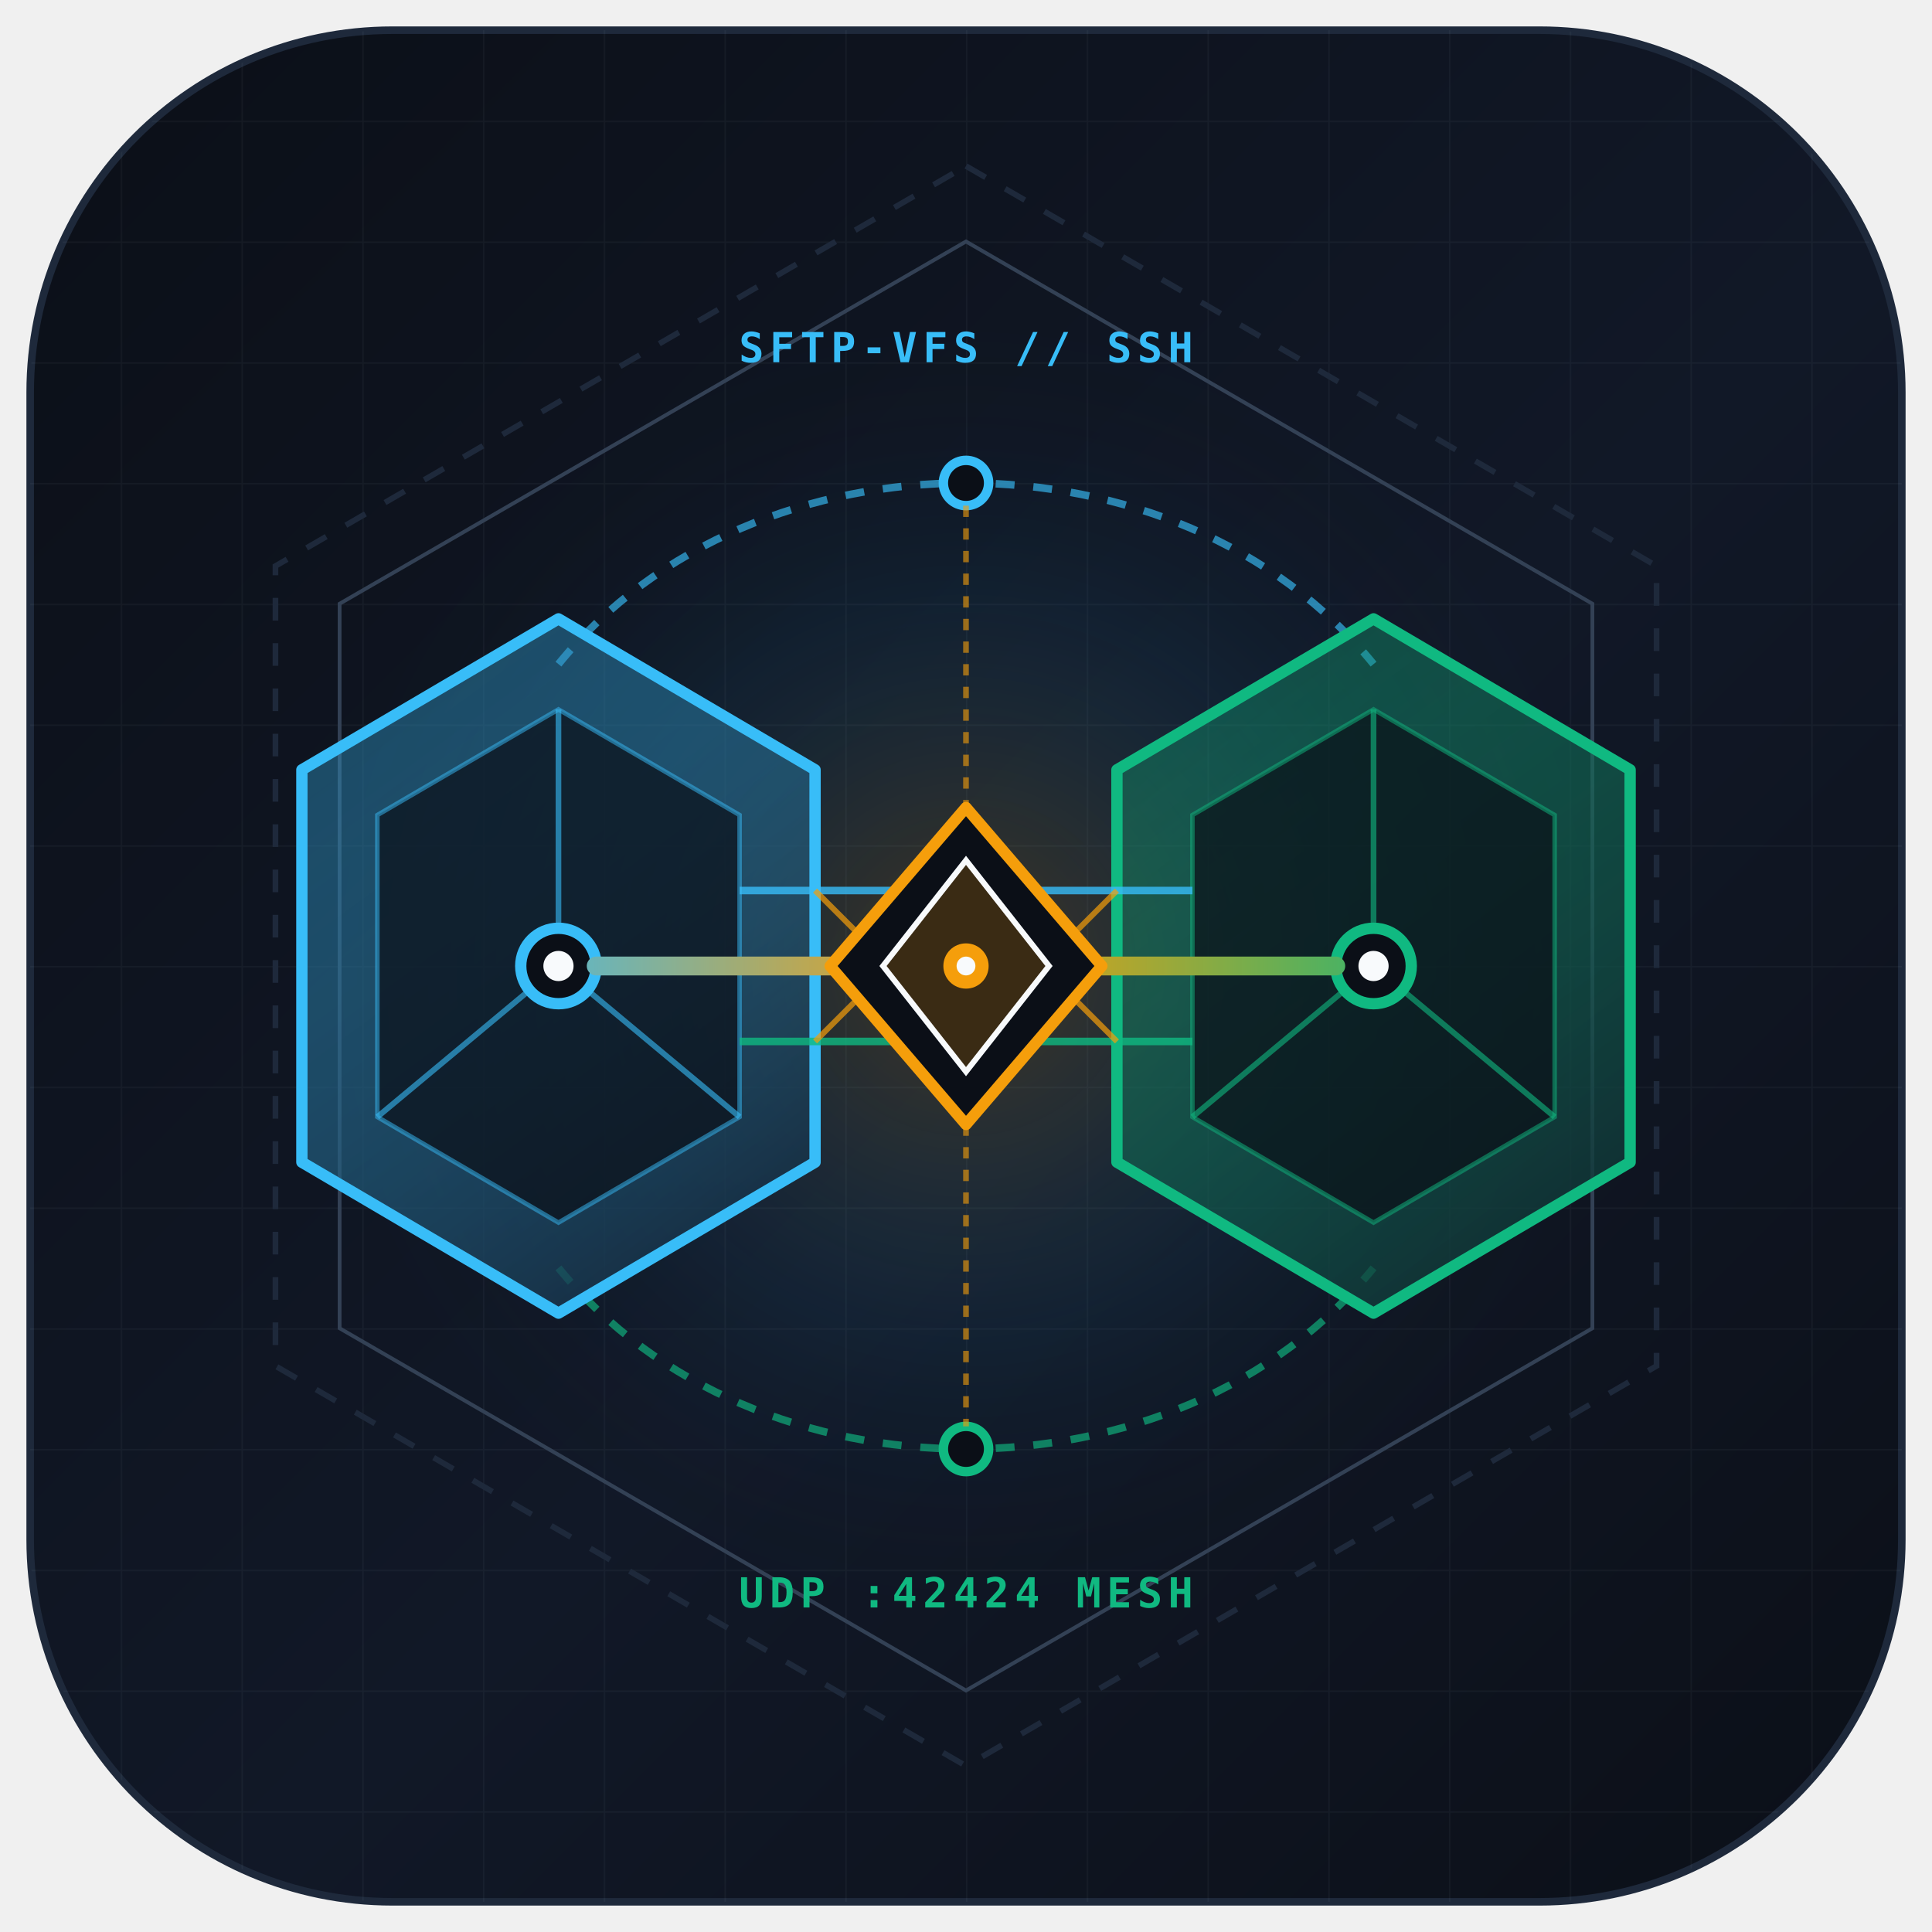
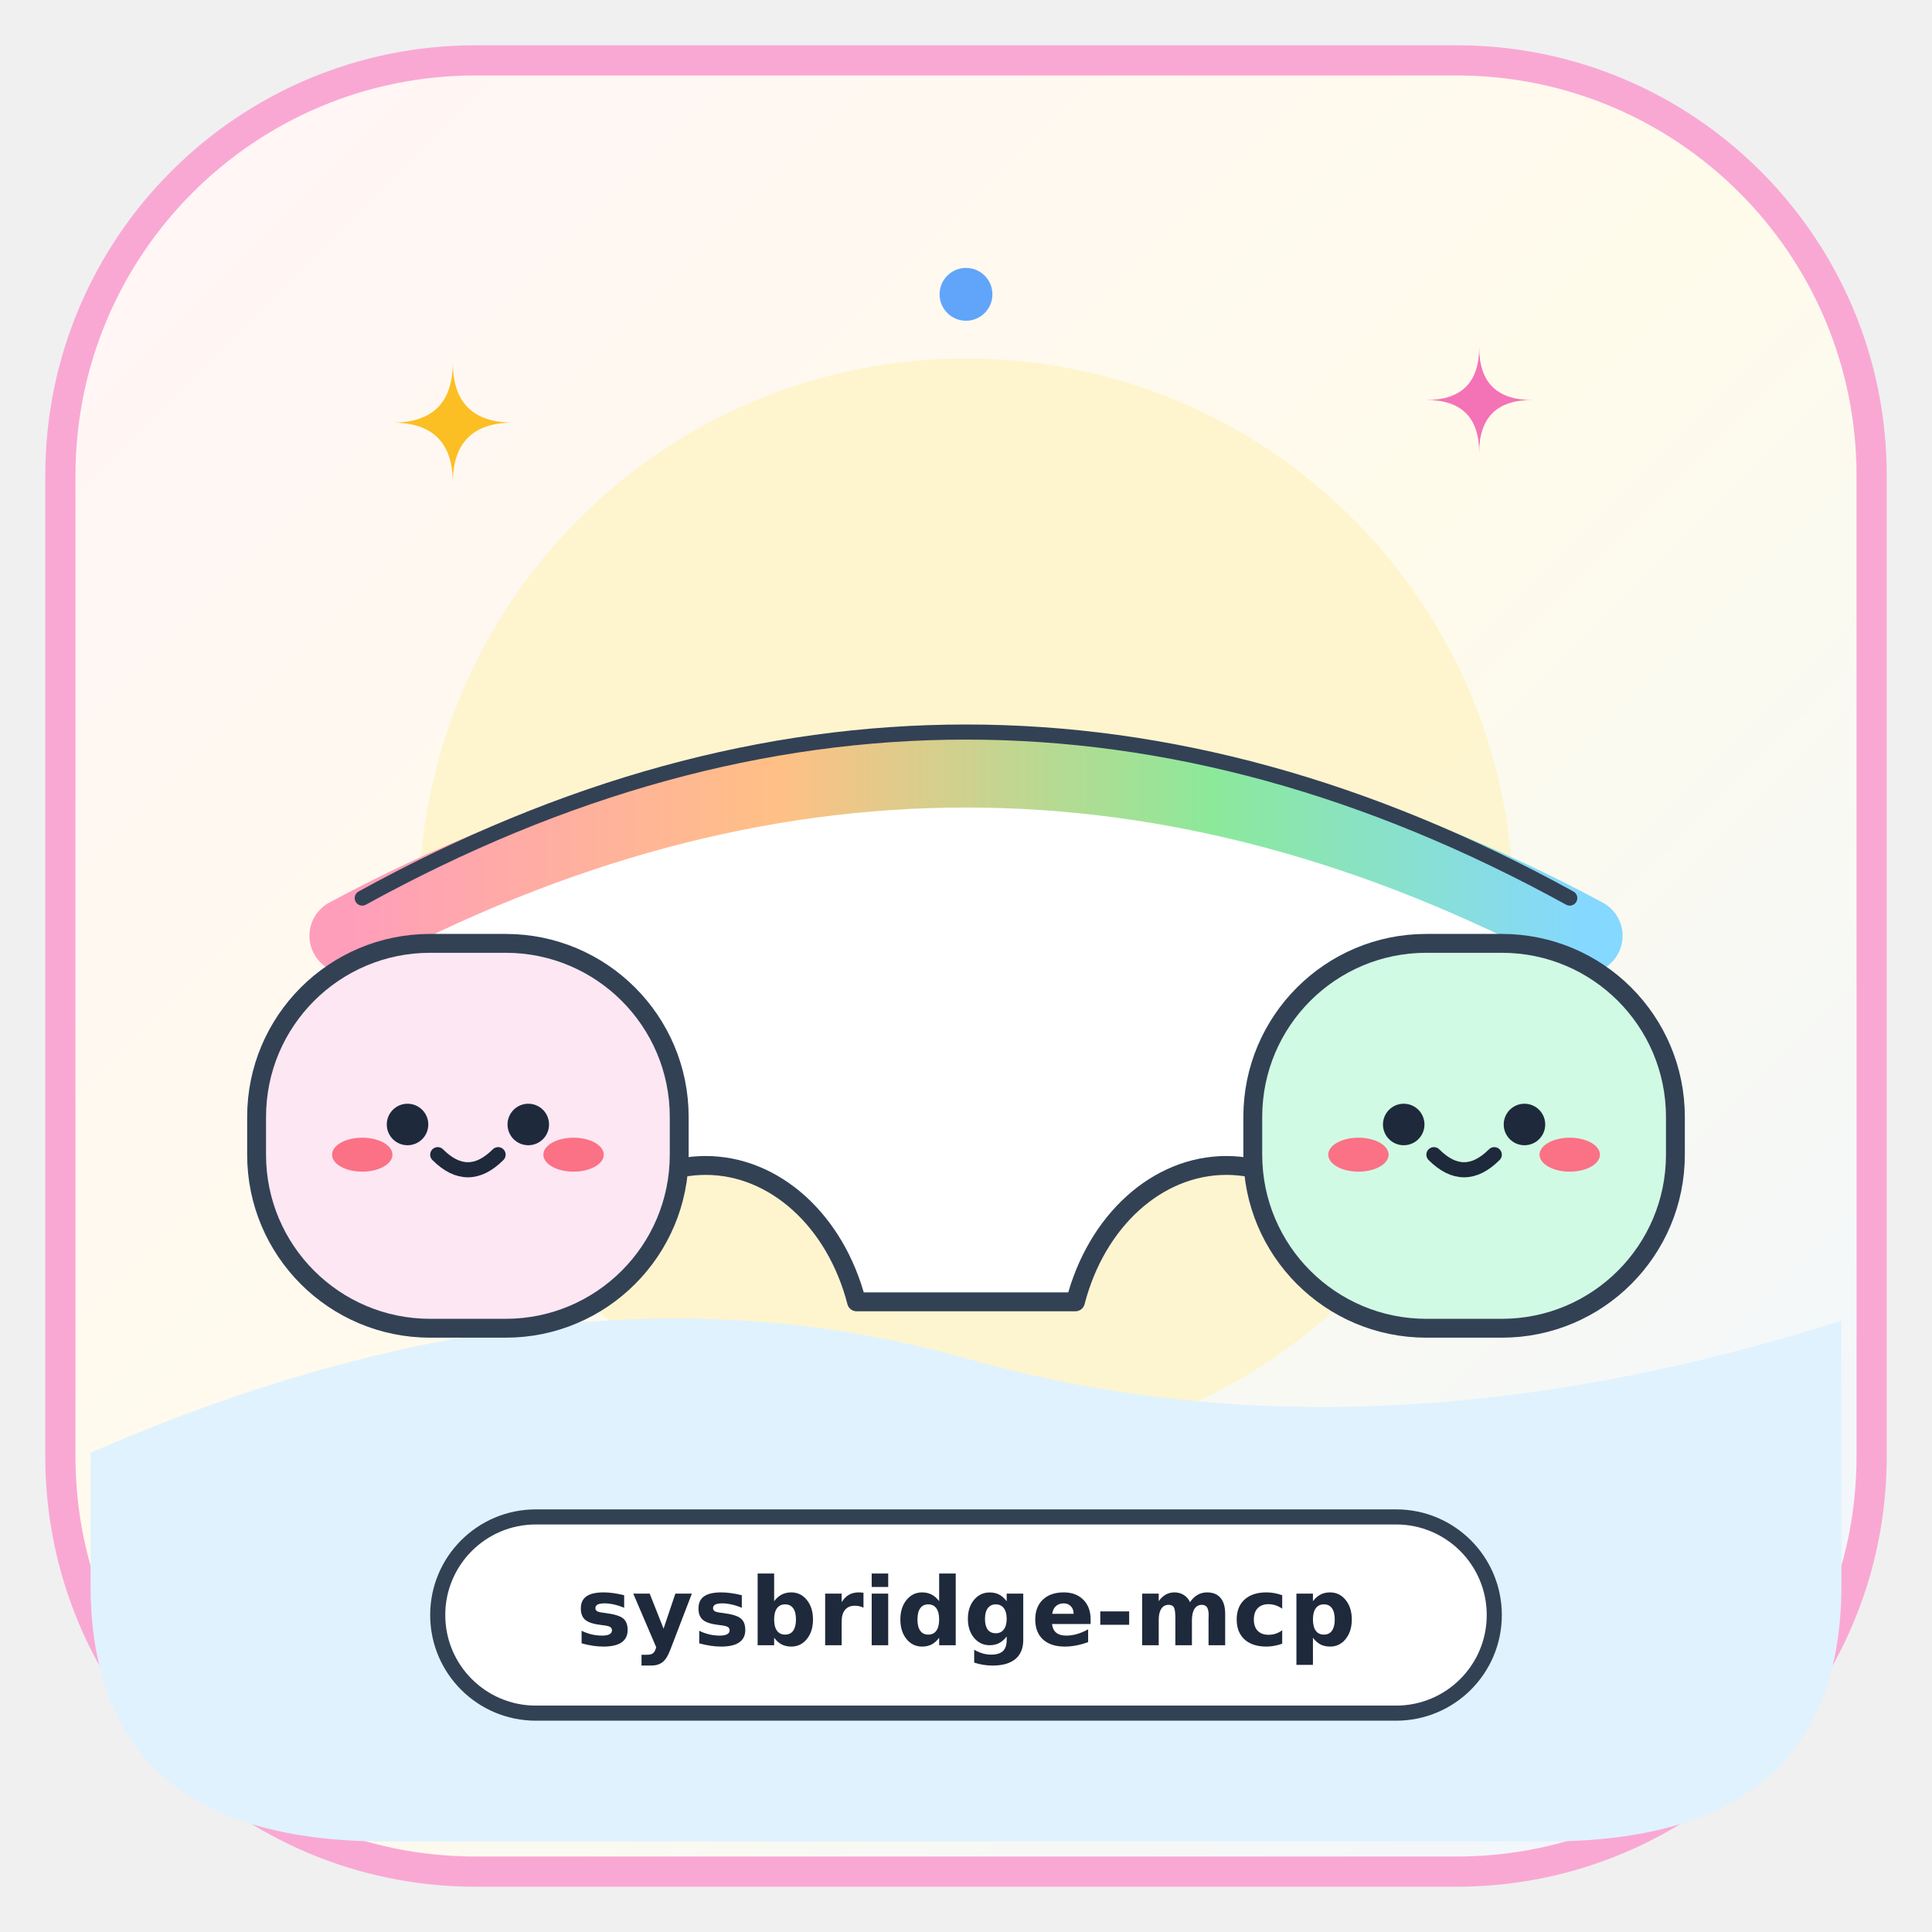
- <svg xmlns="http://www.w3.org/2000/svg" viewBox="0 0 512 512" width="512" height="512" fill="none">
+ <svg xmlns="http://www.w3.org/2000/svg" width="512" height="512" viewBox="0 0 512 512">
  <defs>
-     <linearGradient id="bg-grad" x1="0" y1="0" x2="512" y2="512" gradientUnits="userSpaceOnUse">
-       <stop offset="0%" stop-color="#0B0F17" />
-       <stop offset="55%" stop-color="#111827" />
-       <stop offset="100%" stop-color="#0B0F17" />
+     <linearGradient id="logoBg" x1="0" y1="0" x2="1" y2="1">
+       <stop offset="0%" stop-color="#FFF5F7" />
+       <stop offset="50%" stop-color="#FFFBEB" />
+       <stop offset="100%" stop-color="#EFF6FF" />
    </linearGradient>
-     <linearGradient id="beam-amber" x1="120" y1="256" x2="392" y2="256" gradientUnits="userSpaceOnUse">
-       <stop offset="0%" stop-color="#38BDF8" />
-       <stop offset="50%" stop-color="#F59E0B" />
-       <stop offset="100%" stop-color="#10B981" />
+     <linearGradient id="logoRainbow" x1="0" y1="0" x2="1" y2="0">
+       <stop offset="0%" stop-color="#FF9EBB" />
+       <stop offset="35%" stop-color="#FFC085" />
+       <stop offset="70%" stop-color="#8CE99A" />
+       <stop offset="100%" stop-color="#85D8FF" />
    </linearGradient>
-     <linearGradient id="hex-left" x1="64" y1="152" x2="216" y2="360" gradientUnits="userSpaceOnUse">
-       <stop offset="0%" stop-color="#38BDF8" stop-opacity="0.28" />
-       <stop offset="100%" stop-color="#111827" stop-opacity="0.92" />
-     </linearGradient>
-     <linearGradient id="hex-right" x1="296" y1="152" x2="448" y2="360" gradientUnits="userSpaceOnUse">
-       <stop offset="0%" stop-color="#10B981" stop-opacity="0.28" />
-       <stop offset="100%" stop-color="#111827" stop-opacity="0.92" />
-     </linearGradient>
-     <radialGradient id="core-glow" cx="256" cy="256" r="180" gradientUnits="userSpaceOnUse">
-       <stop offset="0%" stop-color="#F59E0B" stop-opacity="0.22" />
-       <stop offset="55%" stop-color="#38BDF8" stop-opacity="0.06" />
-       <stop offset="100%" stop-color="#0B0F17" stop-opacity="0" />
-     </radialGradient>
-     <pattern id="grid" width="32" height="32" patternUnits="userSpaceOnUse">
-       <path d="M 32 0 L 0 0 0 32" fill="none" stroke="#F8FAFC" stroke-width="0.75" stroke-opacity="0.04" />
-     </pattern>
  </defs>
-   <rect x="8" y="8" width="496" height="496" rx="96" fill="url(#bg-grad)" stroke="#1E293B" stroke-width="2" />
-   <rect x="8" y="8" width="496" height="496" rx="96" fill="url(#grid)" />
-   <circle cx="256" cy="256" r="180" fill="url(#core-glow)" />
-   <polygon points="256,44 439,150 439,362 256,468 73,362 73,150" fill="none" stroke="#1E293B" stroke-width="1.5" stroke-dasharray="6 6" />
-   <polygon points="256,64 422,160 422,352 256,448 90,352 90,160" fill="none" stroke="#334155" stroke-width="1" />
-   <path d="M 148 176 C 200 112, 312 112, 364 176" fill="none" stroke="#38BDF8" stroke-width="2" stroke-dasharray="5 5" stroke-opacity="0.65" />
-   <path d="M 148 336 C 200 400, 312 400, 364 336" fill="none" stroke="#10B981" stroke-width="2" stroke-dasharray="5 5" stroke-opacity="0.65" />
-   <g>
-     <polygon points="148,164 216,204 216,308 148,348 80,308 80,204" fill="url(#hex-left)" stroke="#38BDF8" stroke-width="3" stroke-linejoin="round" />
-     <polygon points="148,188 196,216 196,296 148,324 100,296 100,216" fill="#0B0F17" fill-opacity="0.7" stroke="#38BDF8" stroke-width="1.2" stroke-opacity="0.5" />
-     <line x1="148" y1="188" x2="148" y2="256" stroke="#38BDF8" stroke-width="1.5" stroke-opacity="0.6" />
-     <line x1="100" y1="296" x2="148" y2="256" stroke="#38BDF8" stroke-width="1.5" stroke-opacity="0.6" />
-     <line x1="196" y1="296" x2="148" y2="256" stroke="#38BDF8" stroke-width="1.5" stroke-opacity="0.6" />
-     <circle cx="148" cy="256" r="10" fill="#0B0F17" stroke="#38BDF8" stroke-width="3" />
-     <circle cx="148" cy="256" r="4" fill="#F8FAFC" />
+   <rect x="16" y="16" width="480" height="480" rx="110" fill="url(#logoBg)" stroke="#F9A8D4" stroke-width="8" />
+   <circle cx="256" cy="240" r="145" fill="#FEF3C7" fill-opacity="0.8" />
+   <path d="M 120 96 Q 120 112 136 112 Q 120 112 120 128 Q 120 112 104 112 Q 120 112 120 96 Z" fill="#FBBF24" />
+   <path d="M 392 92 Q 392 106 406 106 Q 392 106 392 120 Q 392 106 378 106 Q 392 106 392 92 Z" fill="#F472B6" />
+   <circle cx="256" cy="78" r="7" fill="#60A5FA" />
+   <path d="M 24 385 Q 150 330 256 360 T 488 350 L 488 420 Q 488 488 410 488 L 102 488 Q 24 488 24 420 Z" fill="#E0F2FE" />
+   <path d="M 105 345 L 105 245 Q 256 165 407 245 L 407 345 L 365 345 A 42 52 0 0 0 285 345 L 227 345 A 42 52 0 0 0 147 345 Z" fill="#FFFFFF" stroke="#334155" stroke-width="5" stroke-linejoin="round" />
+   <path d="M 92 248 Q 256 160 420 248" fill="none" stroke="url(#logoRainbow)" stroke-width="20" stroke-linecap="round" />
+   <path d="M 96 238 Q 256 150 416 238" fill="none" stroke="#334155" stroke-width="4" stroke-linecap="round" />
+   <g transform="translate(68, 250)">
+     <rect x="0" y="0" width="112" height="102" rx="46" fill="#FCE7F3" stroke="#334155" stroke-width="5" />
+     <circle cx="40" cy="48" r="5.5" fill="#1E293B" />
+     <circle cx="72" cy="48" r="5.5" fill="#1E293B" />
+     <ellipse cx="28" cy="56" rx="8" ry="4.5" fill="#FB7185" />
+     <ellipse cx="84" cy="56" rx="8" ry="4.5" fill="#FB7185" />
+     <path d="M 48 56 Q 56 64 64 56" fill="none" stroke="#1E293B" stroke-width="4" stroke-linecap="round" />
  </g>
-   <g>
-     <polygon points="364,164 432,204 432,308 364,348 296,308 296,204" fill="url(#hex-right)" stroke="#10B981" stroke-width="3" stroke-linejoin="round" />
-     <polygon points="364,188 412,216 412,296 364,324 316,296 316,216" fill="#0B0F17" fill-opacity="0.7" stroke="#10B981" stroke-width="1.2" stroke-opacity="0.5" />
-     <line x1="364" y1="188" x2="364" y2="256" stroke="#10B981" stroke-width="1.5" stroke-opacity="0.6" />
-     <line x1="316" y1="296" x2="364" y2="256" stroke="#10B981" stroke-width="1.5" stroke-opacity="0.6" />
-     <line x1="412" y1="296" x2="364" y2="256" stroke="#10B981" stroke-width="1.5" stroke-opacity="0.6" />
-     <circle cx="364" cy="256" r="10" fill="#0B0F17" stroke="#10B981" stroke-width="3" />
-     <circle cx="364" cy="256" r="4" fill="#F8FAFC" />
+   <g transform="translate(332, 250)">
+     <rect x="0" y="0" width="112" height="102" rx="46" fill="#D1FAE5" stroke="#334155" stroke-width="5" />
+     <circle cx="40" cy="48" r="5.5" fill="#1E293B" />
+     <circle cx="72" cy="48" r="5.5" fill="#1E293B" />
+     <ellipse cx="28" cy="56" rx="8" ry="4.5" fill="#FB7185" />
+     <ellipse cx="84" cy="56" rx="8" ry="4.5" fill="#FB7185" />
+     <path d="M 48 56 Q 56 64 64 56" fill="none" stroke="#1E293B" stroke-width="4" stroke-linecap="round" />
  </g>
-   <g>
-     <line x1="196" y1="236" x2="316" y2="236" stroke="#38BDF8" stroke-width="2" stroke-opacity="0.8" />
-     <line x1="158" y1="256" x2="354" y2="256" stroke="url(#beam-amber)" stroke-width="5" stroke-linecap="round" />
-     <line x1="196" y1="276" x2="316" y2="276" stroke="#10B981" stroke-width="2" stroke-opacity="0.8" />
-     <line x1="216" y1="236" x2="236" y2="256" stroke="#F59E0B" stroke-width="1.5" stroke-opacity="0.7" />
-     <line x1="236" y1="256" x2="216" y2="276" stroke="#F59E0B" stroke-width="1.5" stroke-opacity="0.7" />
-     <line x1="296" y1="236" x2="276" y2="256" stroke="#F59E0B" stroke-width="1.5" stroke-opacity="0.7" />
-     <line x1="276" y1="256" x2="296" y2="276" stroke="#F59E0B" stroke-width="1.5" stroke-opacity="0.7" />
-     <polygon points="256,214 292,256 256,298 220,256" fill="#0B0F17" stroke="#F59E0B" stroke-width="3" stroke-linejoin="round" />
-     <polygon points="256,228 278,256 256,284 234,256" fill="#F59E0B" fill-opacity="0.2" stroke="#F8FAFC" stroke-width="1.5" />
-     <circle cx="256" cy="256" r="6" fill="#F59E0B" />
-     <circle cx="256" cy="256" r="2.5" fill="#F8FAFC" />
-   </g>
-   <circle cx="256" cy="128" r="6" fill="#0B0F17" stroke="#38BDF8" stroke-width="2.5" />
-   <circle cx="256" cy="384" r="6" fill="#0B0F17" stroke="#10B981" stroke-width="2.5" />
-   <line x1="256" y1="134" x2="256" y2="214" stroke="#F59E0B" stroke-width="1.5" stroke-dasharray="3 3" stroke-opacity="0.6" />
-   <line x1="256" y1="298" x2="256" y2="378" stroke="#F59E0B" stroke-width="1.5" stroke-dasharray="3 3" stroke-opacity="0.6" />
-   <g font-family="ui-monospace, SFMono-Regular, Menlo, Monaco, Consolas, monospace" font-size="11" font-weight="700" letter-spacing="1.5">
-     <text x="256" y="96" text-anchor="middle" fill="#38BDF8">SFTP-VFS // SSH</text>
-     <text x="256" y="426" text-anchor="middle" fill="#10B981">UDP :42424 MESH</text>
-   </g>
+   <rect x="116" y="402" width="280" height="52" rx="26" fill="#FFFFFF" stroke="#334155" stroke-width="4" />
+   <text x="256" y="436" text-anchor="middle" font-family="'DejaVu Sans', sans-serif" font-size="25" font-weight="800" fill="#1E293B">sysbridge-mcp</text>
</svg>
